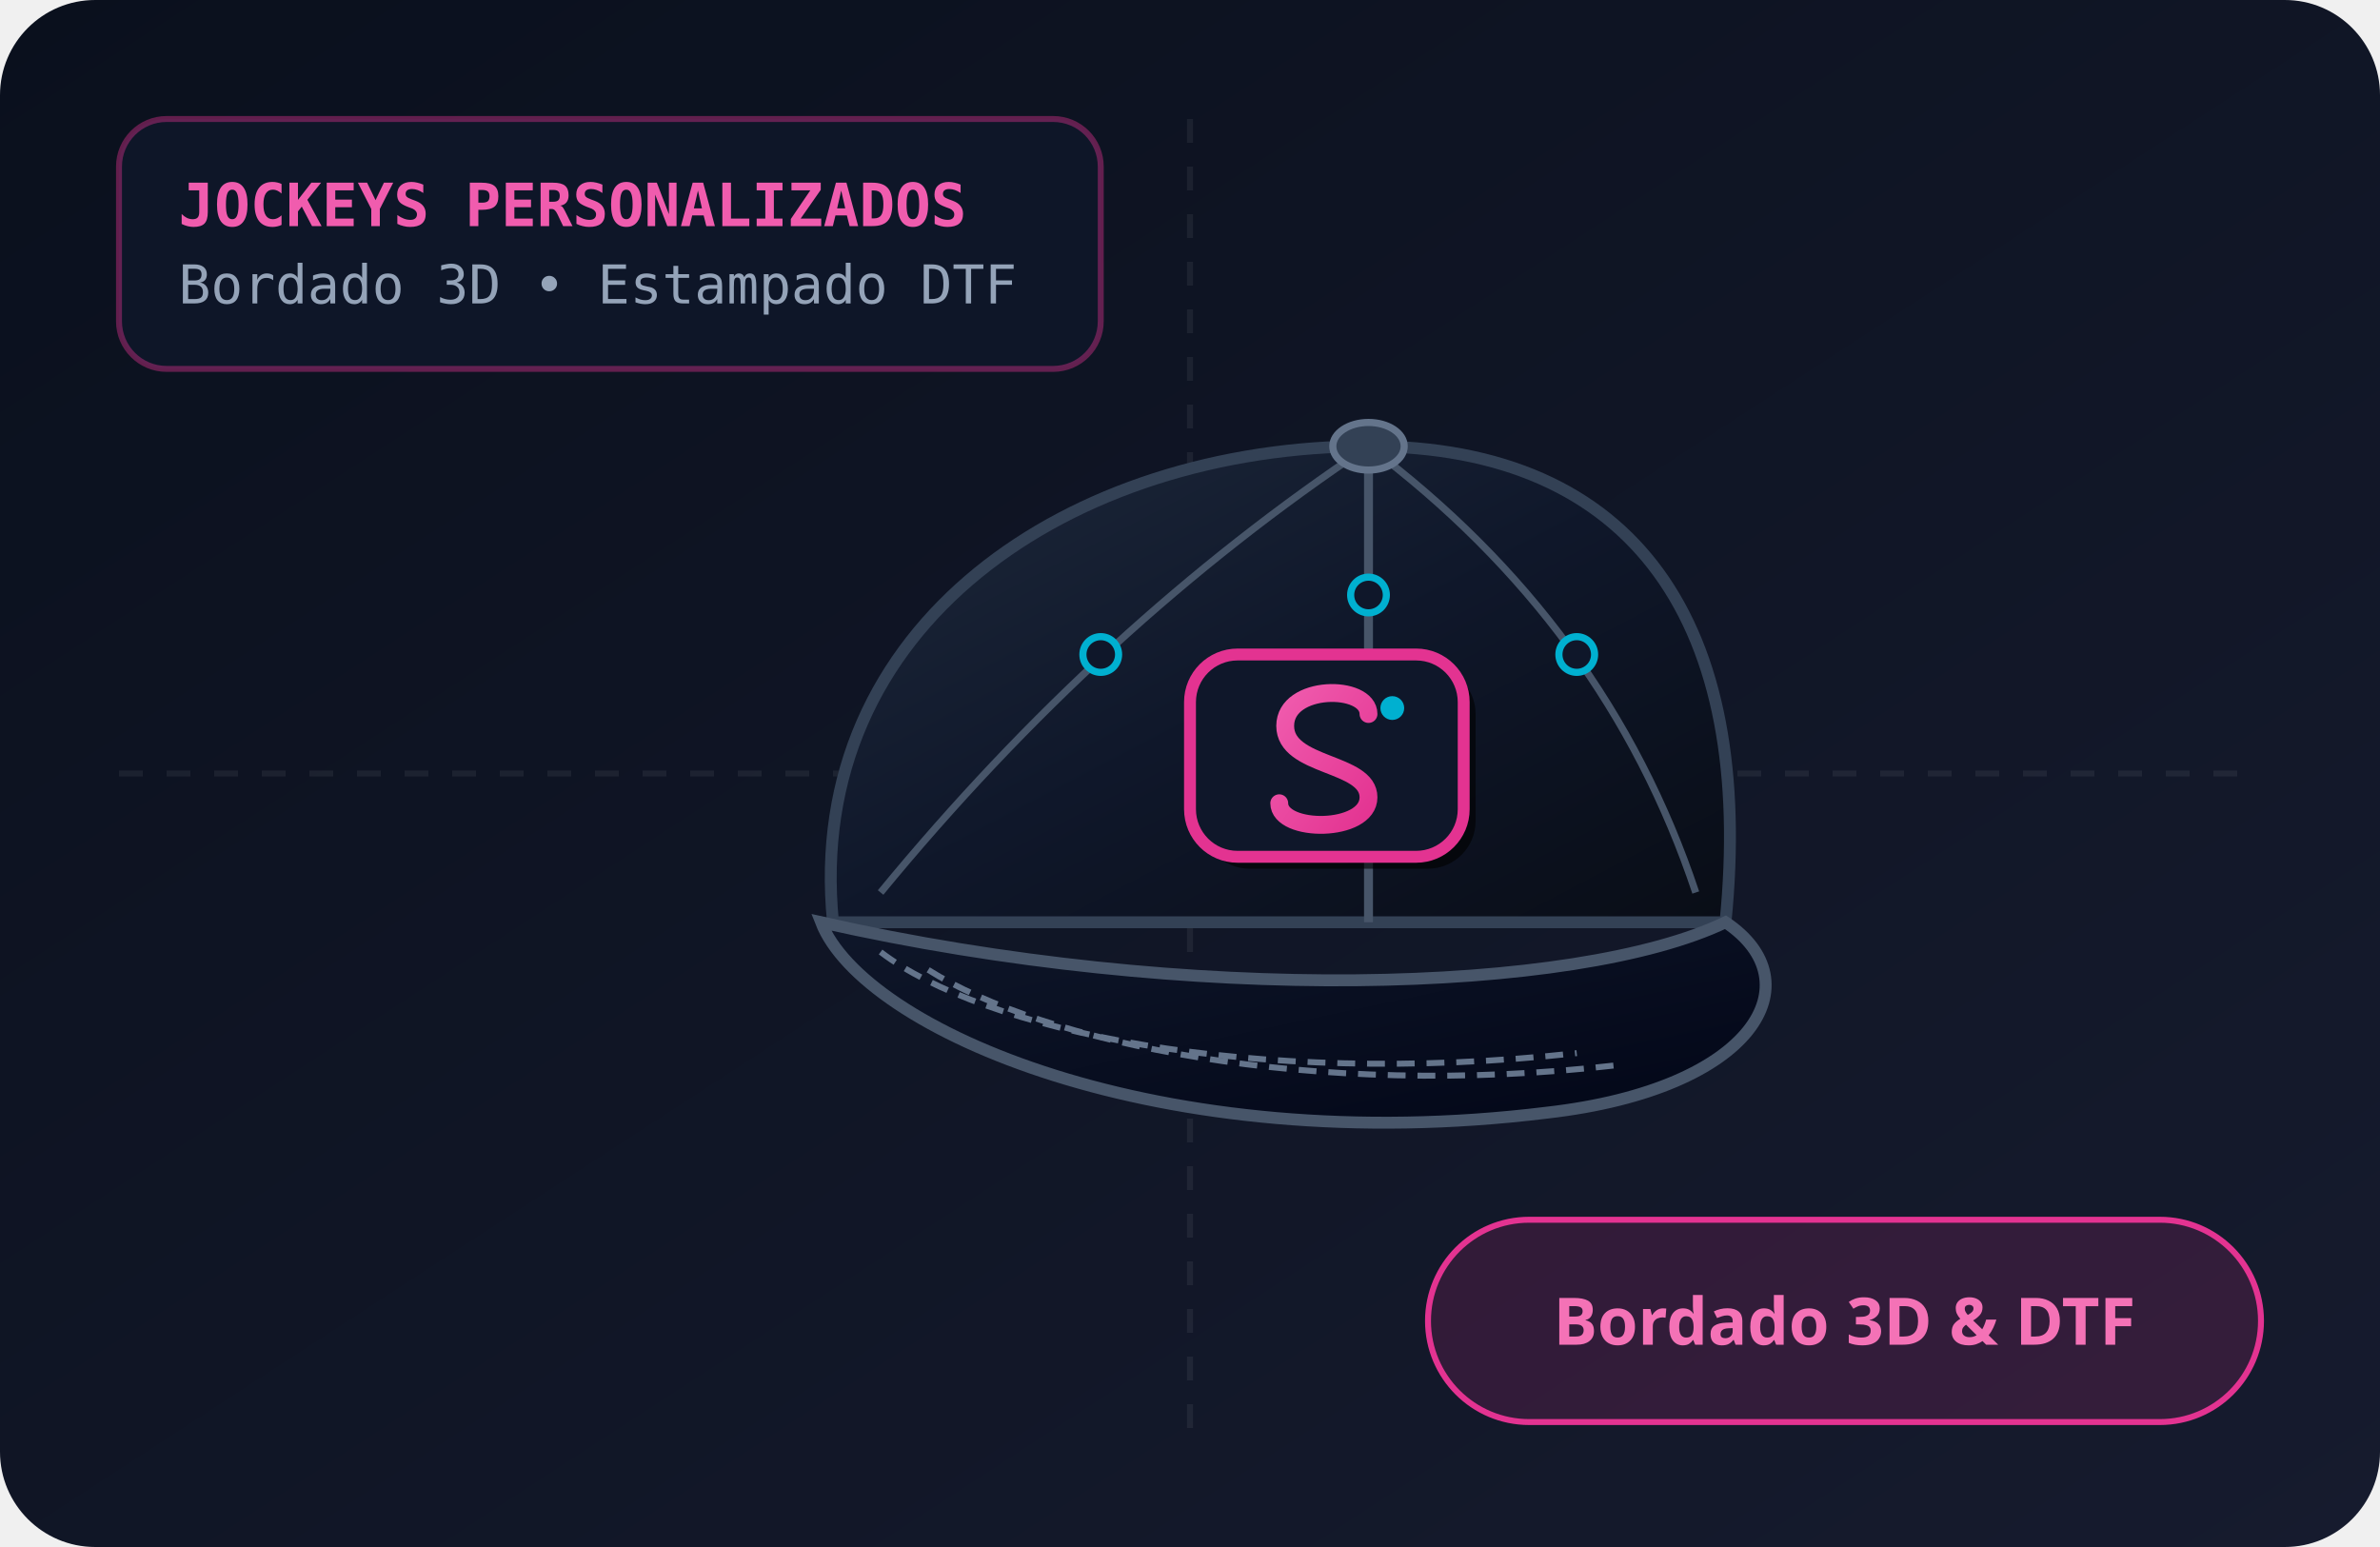
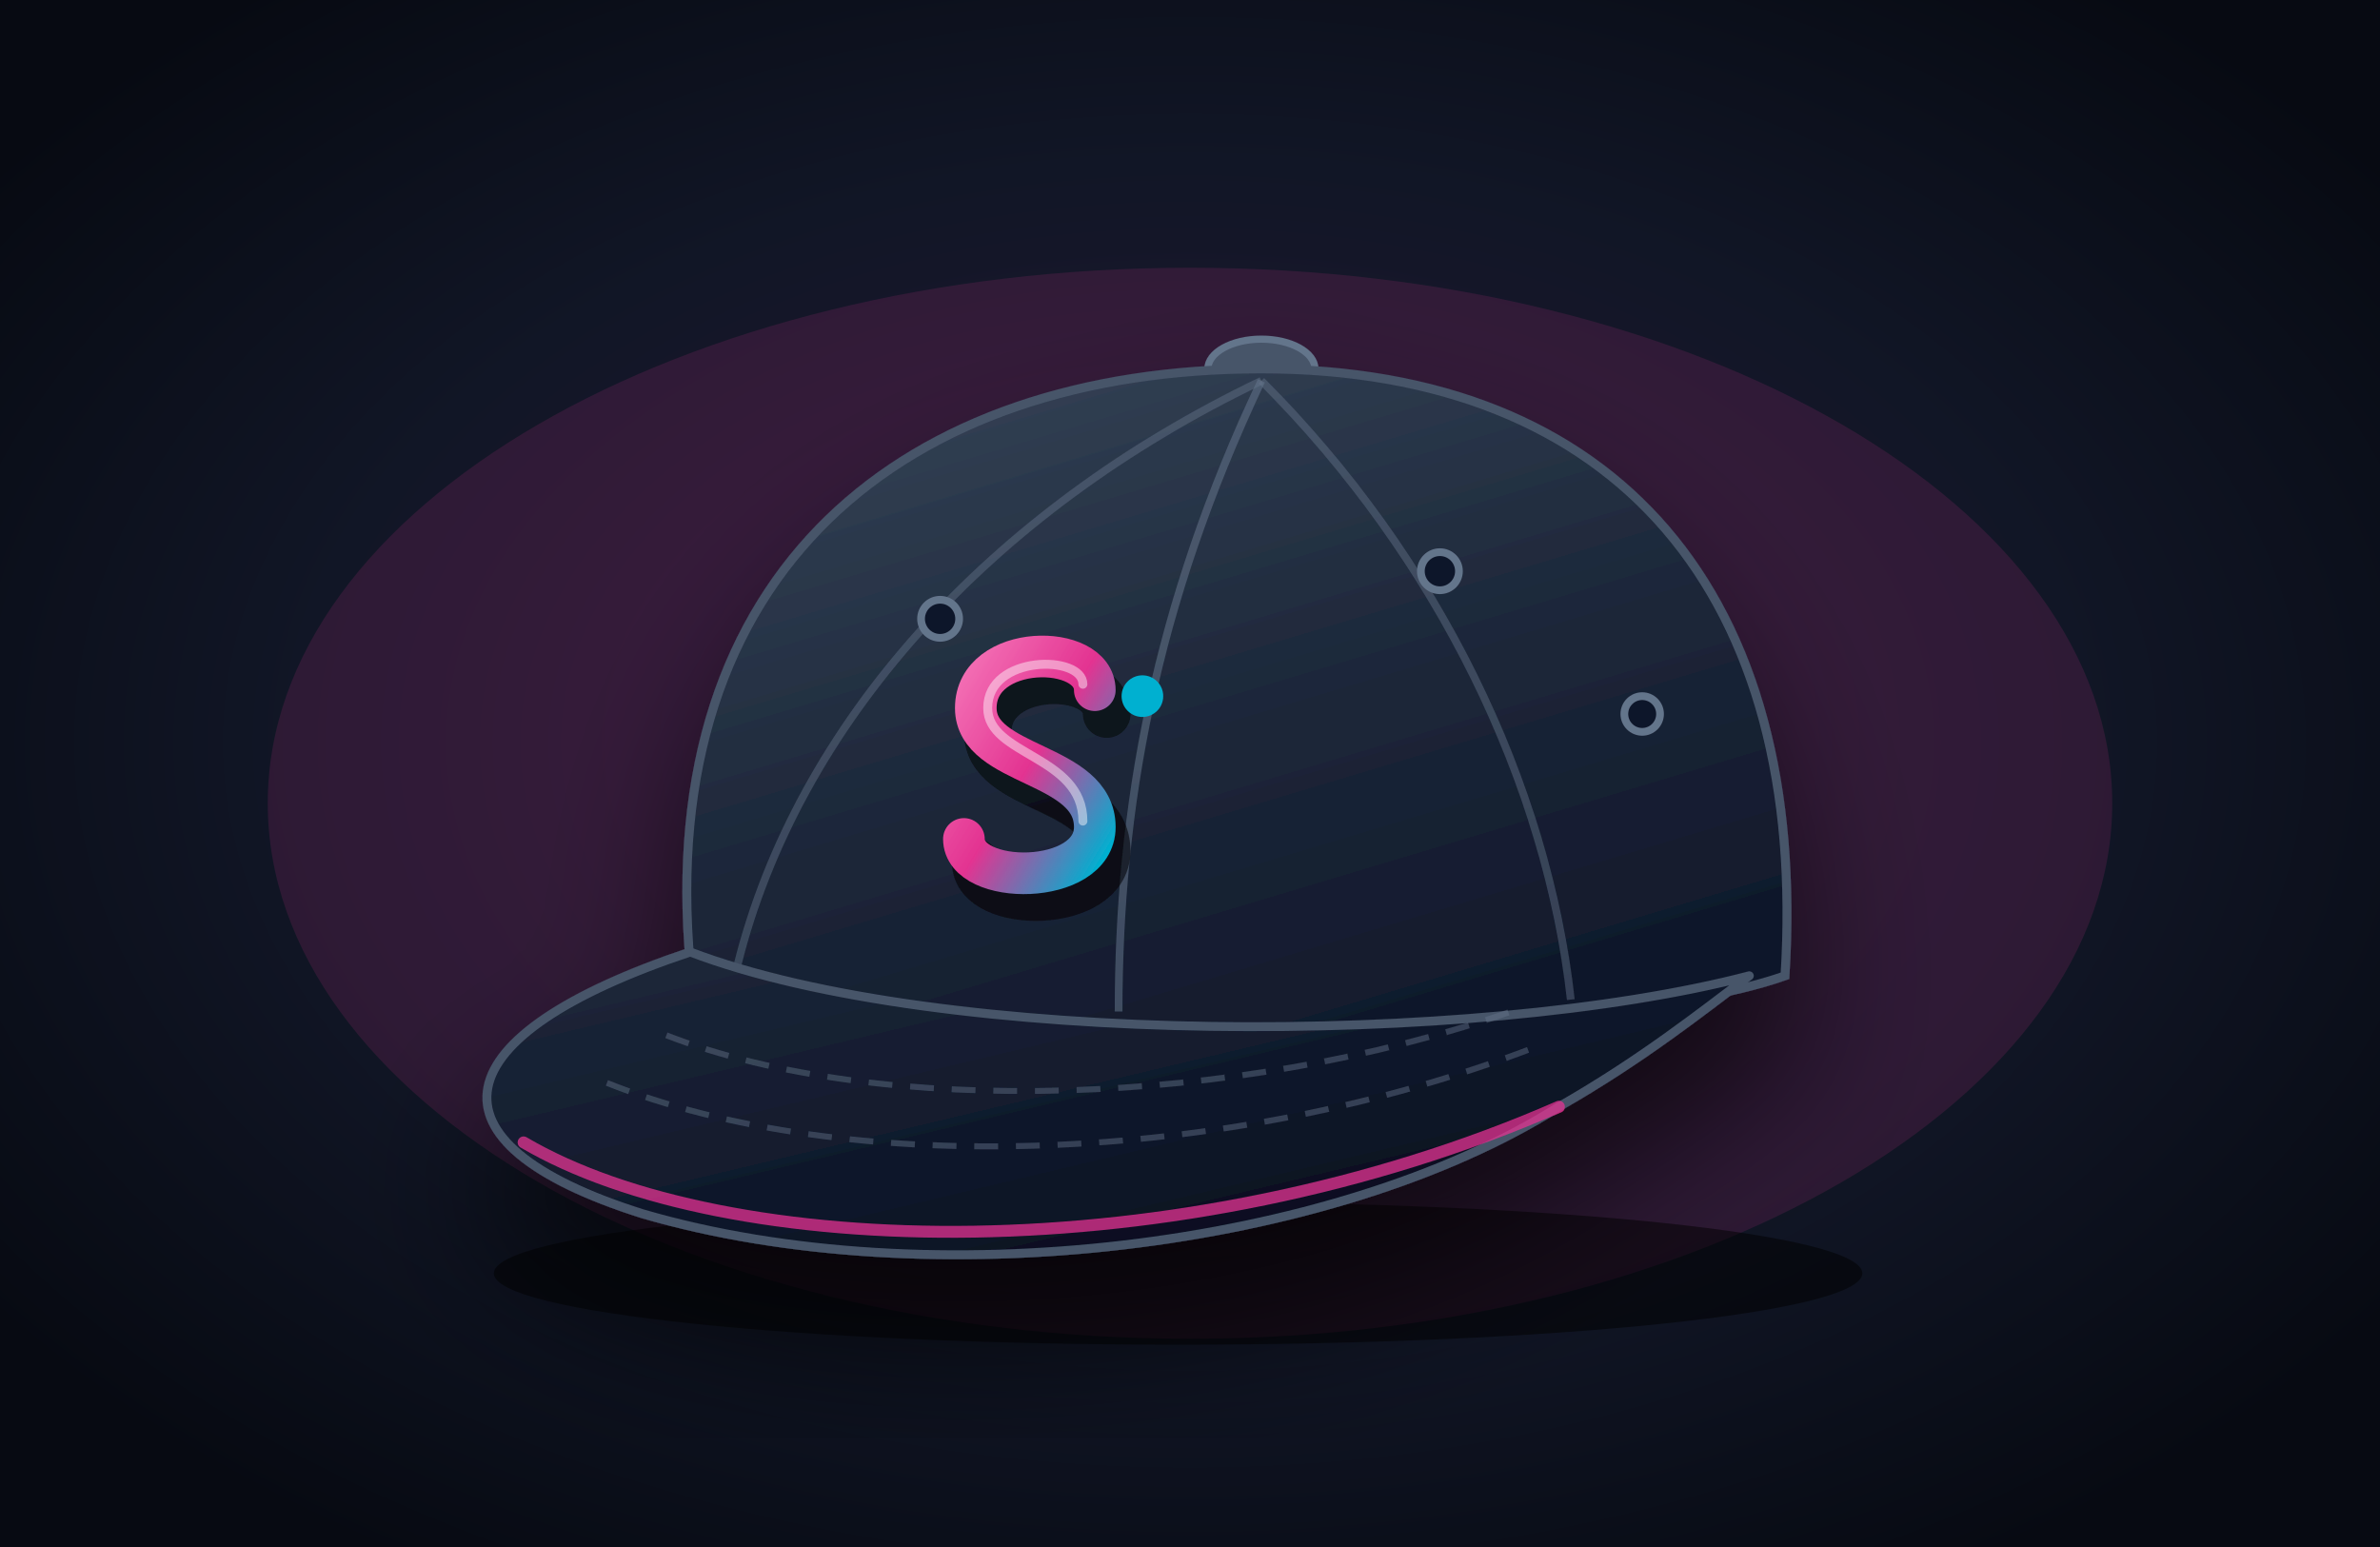
<svg xmlns="http://www.w3.org/2000/svg" viewBox="0 0 400 260" width="100%" height="100%" fill="none">
  <defs>
-     <linearGradient id="capBg" x1="0%" y1="0%" x2="100%" y2="100%">
-       <stop offset="0%" stop-color="#0a101d" />
-       <stop offset="100%" stop-color="#161b2e" />
+     <radialGradient id="jcStudio" cx="50%" cy="48%" r="62%">
+       <stop offset="0%" stop-color="#271936" />
+       <stop offset="60%" stop-color="#111626" />
+       <stop offset="100%" stop-color="#070a12" />
+     </radialGradient>
+     <linearGradient id="jcCrown" x1="25%" y1="0%" x2="75%" y2="100%">
+       <stop offset="0%" stop-color="#334155" />
+       <stop offset="48%" stop-color="#1e293b" />
+       <stop offset="100%" stop-color="#0f172a" />
    </linearGradient>
-     <linearGradient id="capFabric" x1="0%" y1="0%" x2="100%" y2="100%">
+     <linearGradient id="jcVisor" x1="0%" y1="0%" x2="100%" y2="100%">
      <stop offset="0%" stop-color="#1e293b" />
-       <stop offset="50%" stop-color="#0f172a" />
-       <stop offset="100%" stop-color="#090d16" />
-     </linearGradient>
-     <linearGradient id="visorGrad" x1="0%" y1="0%" x2="100%" y2="100%">
-       <stop offset="0%" stop-color="#0f172a" />
+       <stop offset="55%" stop-color="#0f172a" />
      <stop offset="100%" stop-color="#020617" />
    </linearGradient>
-     <linearGradient id="embroideryGlow" x1="0%" y1="0%" x2="100%" y2="100%">
-       <stop offset="0%" stop-color="#f05cae" />
-       <stop offset="100%" stop-color="#e33391" />
+     <linearGradient id="jc3D" x1="0%" y1="0%" x2="100%" y2="100%">
+       <stop offset="0%" stop-color="#f472b6" />
+       <stop offset="50%" stop-color="#e33391" />
+       <stop offset="100%" stop-color="#00b0d0" />
    </linearGradient>
+     <filter id="jcShadow" x="-20%" y="-20%" width="140%" height="140%">
+       <feDropShadow dx="0" dy="16" stdDeviation="12" flood-color="#000000" flood-opacity="0.65" />
+     </filter>
  </defs>
-   <rect width="400" height="260" rx="16" fill="url(#capBg)" />
-   <line x1="20" y1="130" x2="380" y2="130" stroke="rgba(255,255,255,0.06)" stroke-dasharray="4 4" />
-   <line x1="200" y1="20" x2="200" y2="240" stroke="rgba(255,255,255,0.06)" stroke-dasharray="4 4" />
-   <g transform="translate(100, 35)">
-     <path d="M40 120 C35 70 80 40 130 40 C175 40 195 70 190 120 Z" fill="url(#capFabric)" stroke="#334155" stroke-width="2" />
-     <path d="M130 40 Q130 80 130 120" stroke="#475569" stroke-width="1.5" />
-     <path d="M130 40 Q85 70 48 115" stroke="#475569" stroke-width="1.2" />
-     <path d="M130 40 Q170 70 185 115" stroke="#475569" stroke-width="1.2" />
-     <circle cx="85" cy="75" r="3" fill="#0f172a" stroke="#00b0d0" stroke-width="1.2" />
-     <circle cx="130" cy="65" r="3" fill="#0f172a" stroke="#00b0d0" stroke-width="1.2" />
-     <circle cx="165" cy="75" r="3" fill="#0f172a" stroke="#00b0d0" stroke-width="1.2" />
-     <ellipse cx="130" cy="40" rx="6" ry="4" fill="#334155" stroke="#64748b" stroke-width="1.2" />
-     <path d="M38 120 C45 138 95 160 160 152 C195 148 205 130 190 120 C165 132 100 134 38 120 Z" fill="url(#visorGrad)" stroke="#475569" stroke-width="2" />
-     <path d="M48 125 C65 138 110 148 165 142" stroke="#64748b" stroke-width="1" stroke-dasharray="3 2" />
-     <path d="M56 128 C75 140 120 150 172 144" stroke="#64748b" stroke-width="1" stroke-dasharray="3 2" />
-     <g transform="translate(100, 75)">
-       <rect x="2" y="2" width="46" height="34" rx="8" fill="rgba(0,0,0,0.6)" />
-       <rect x="0" y="0" width="46" height="34" rx="8" fill="#0f172a" stroke="#e33391" stroke-width="2" />
-       <path d="M30 10 C30 5 16 5 16 12 C16 19 30 18 30 24 C30 30 15 30 15 25" stroke="url(#embroideryGlow)" stroke-width="3" stroke-linecap="round" fill="none" />
-       <circle cx="34" cy="9" r="2" fill="#00b0d0" />
+   <rect width="400" height="260" fill="url(#jcStudio)" />
+   <ellipse cx="200" cy="135" rx="155" ry="90" fill="#e33391" opacity="0.14" />
+   <ellipse cx="198" cy="214" rx="115" ry="12" fill="#000000" opacity="0.5" />
+   <g filter="url(#jcShadow)" transform="translate(0, 8)">
+     <ellipse cx="212" cy="54" rx="9" ry="5" fill="#475569" stroke="#64748b" stroke-width="1.2" />
+     <path d="M 116 154 C 110 88, 152 54, 212 54 C 272 54, 304 92, 300 156 C 266 168, 154 168, 116 154 Z" fill="url(#jcCrown)" stroke="#475569" stroke-width="1.5" />
+     <path d="M 212 56 C 194 94, 188 128, 188 162" stroke="#64748b" stroke-opacity="0.55" stroke-width="1.3" />
+     <path d="M 212 56 C 242 86, 260 124, 264 160" stroke="#64748b" stroke-opacity="0.45" stroke-width="1.3" />
+     <path d="M 212 56 C 166 78, 134 114, 124 154" stroke="#64748b" stroke-opacity="0.45" stroke-width="1.3" />
+     <circle cx="158" cy="96" r="3.2" fill="#0f172a" stroke="#64748b" stroke-width="1.3" />
+     <circle cx="242" cy="88" r="3.2" fill="#0f172a" stroke="#64748b" stroke-width="1.3" />
+     <circle cx="276" cy="112" r="3" fill="#0f172a" stroke="#64748b" stroke-width="1.3" />
+     <path d="M 116 152 C 74 166, 70 184, 108 196 C 156 210, 224 202, 262 178 C 276 170, 286 162, 294 156 C 248 168, 158 168, 116 152 Z" fill="url(#jcVisor)" stroke="#475569" stroke-width="1.5" stroke-linejoin="round" />
+     <path d="M 88 184 C 122 204, 198 206, 262 178" stroke="#e33391" stroke-width="2" stroke-linecap="round" opacity="0.75" />
+     <path d="M 102 174 C 142 190, 206 188, 258 168" stroke="#64748b" stroke-opacity="0.45" stroke-width="1" stroke-dasharray="4 3" />
+     <path d="M 112 166 C 148 180, 208 178, 254 162" stroke="#64748b" stroke-opacity="0.45" stroke-width="1" stroke-dasharray="4 3" />
+     <g transform="translate(154, 100)">
+       <path d="M 30 8 C 30 0, 10 0, 10 11 C 10 21, 30 20, 30 31 C 30 41, 8 41, 8 33" stroke="#000000" stroke-width="8" stroke-linecap="round" opacity="0.55" transform="translate(2, 4)" />
+       <path d="M 30 8 C 30 0, 10 0, 10 11 C 10 21, 30 20, 30 31 C 30 41, 8 41, 8 33" stroke="url(#jc3D)" stroke-width="7" stroke-linecap="round" />
+       <path d="M 28 7 C 28 2, 12 2, 12 11 C 12 19, 28 19, 28 30" stroke="#ffffff" stroke-opacity="0.45" stroke-width="1.5" stroke-linecap="round" />
+       <circle cx="38" cy="9" r="3.5" fill="#00b0d0" />
    </g>
  </g>
-   <rect x="20" y="20" width="165" height="42" rx="8" fill="rgba(15, 23, 42, 0.9)" stroke="rgba(227, 51, 145, 0.4)" />
-   <text x="30" y="38" fill="#f05cae" font-family="monospace" font-size="10" font-weight="bold">JOCKEYS PERSONALIZADOS</text>
-   <text x="30" y="51" fill="#94a3b8" font-family="monospace" font-size="9">Bordado 3D • Estampado DTF</text>
-   <g transform="translate(240, 205)">
-     <rect width="140" height="34" rx="17" fill="rgba(227, 51, 145, 0.15)" stroke="#e33391" stroke-width="1" />
-     <text x="70" y="21" text-anchor="middle" fill="#f472b6" font-family="sans-serif" font-size="11" font-weight="600">Bordado 3D &amp; DTF</text>
-   </g>
</svg>
